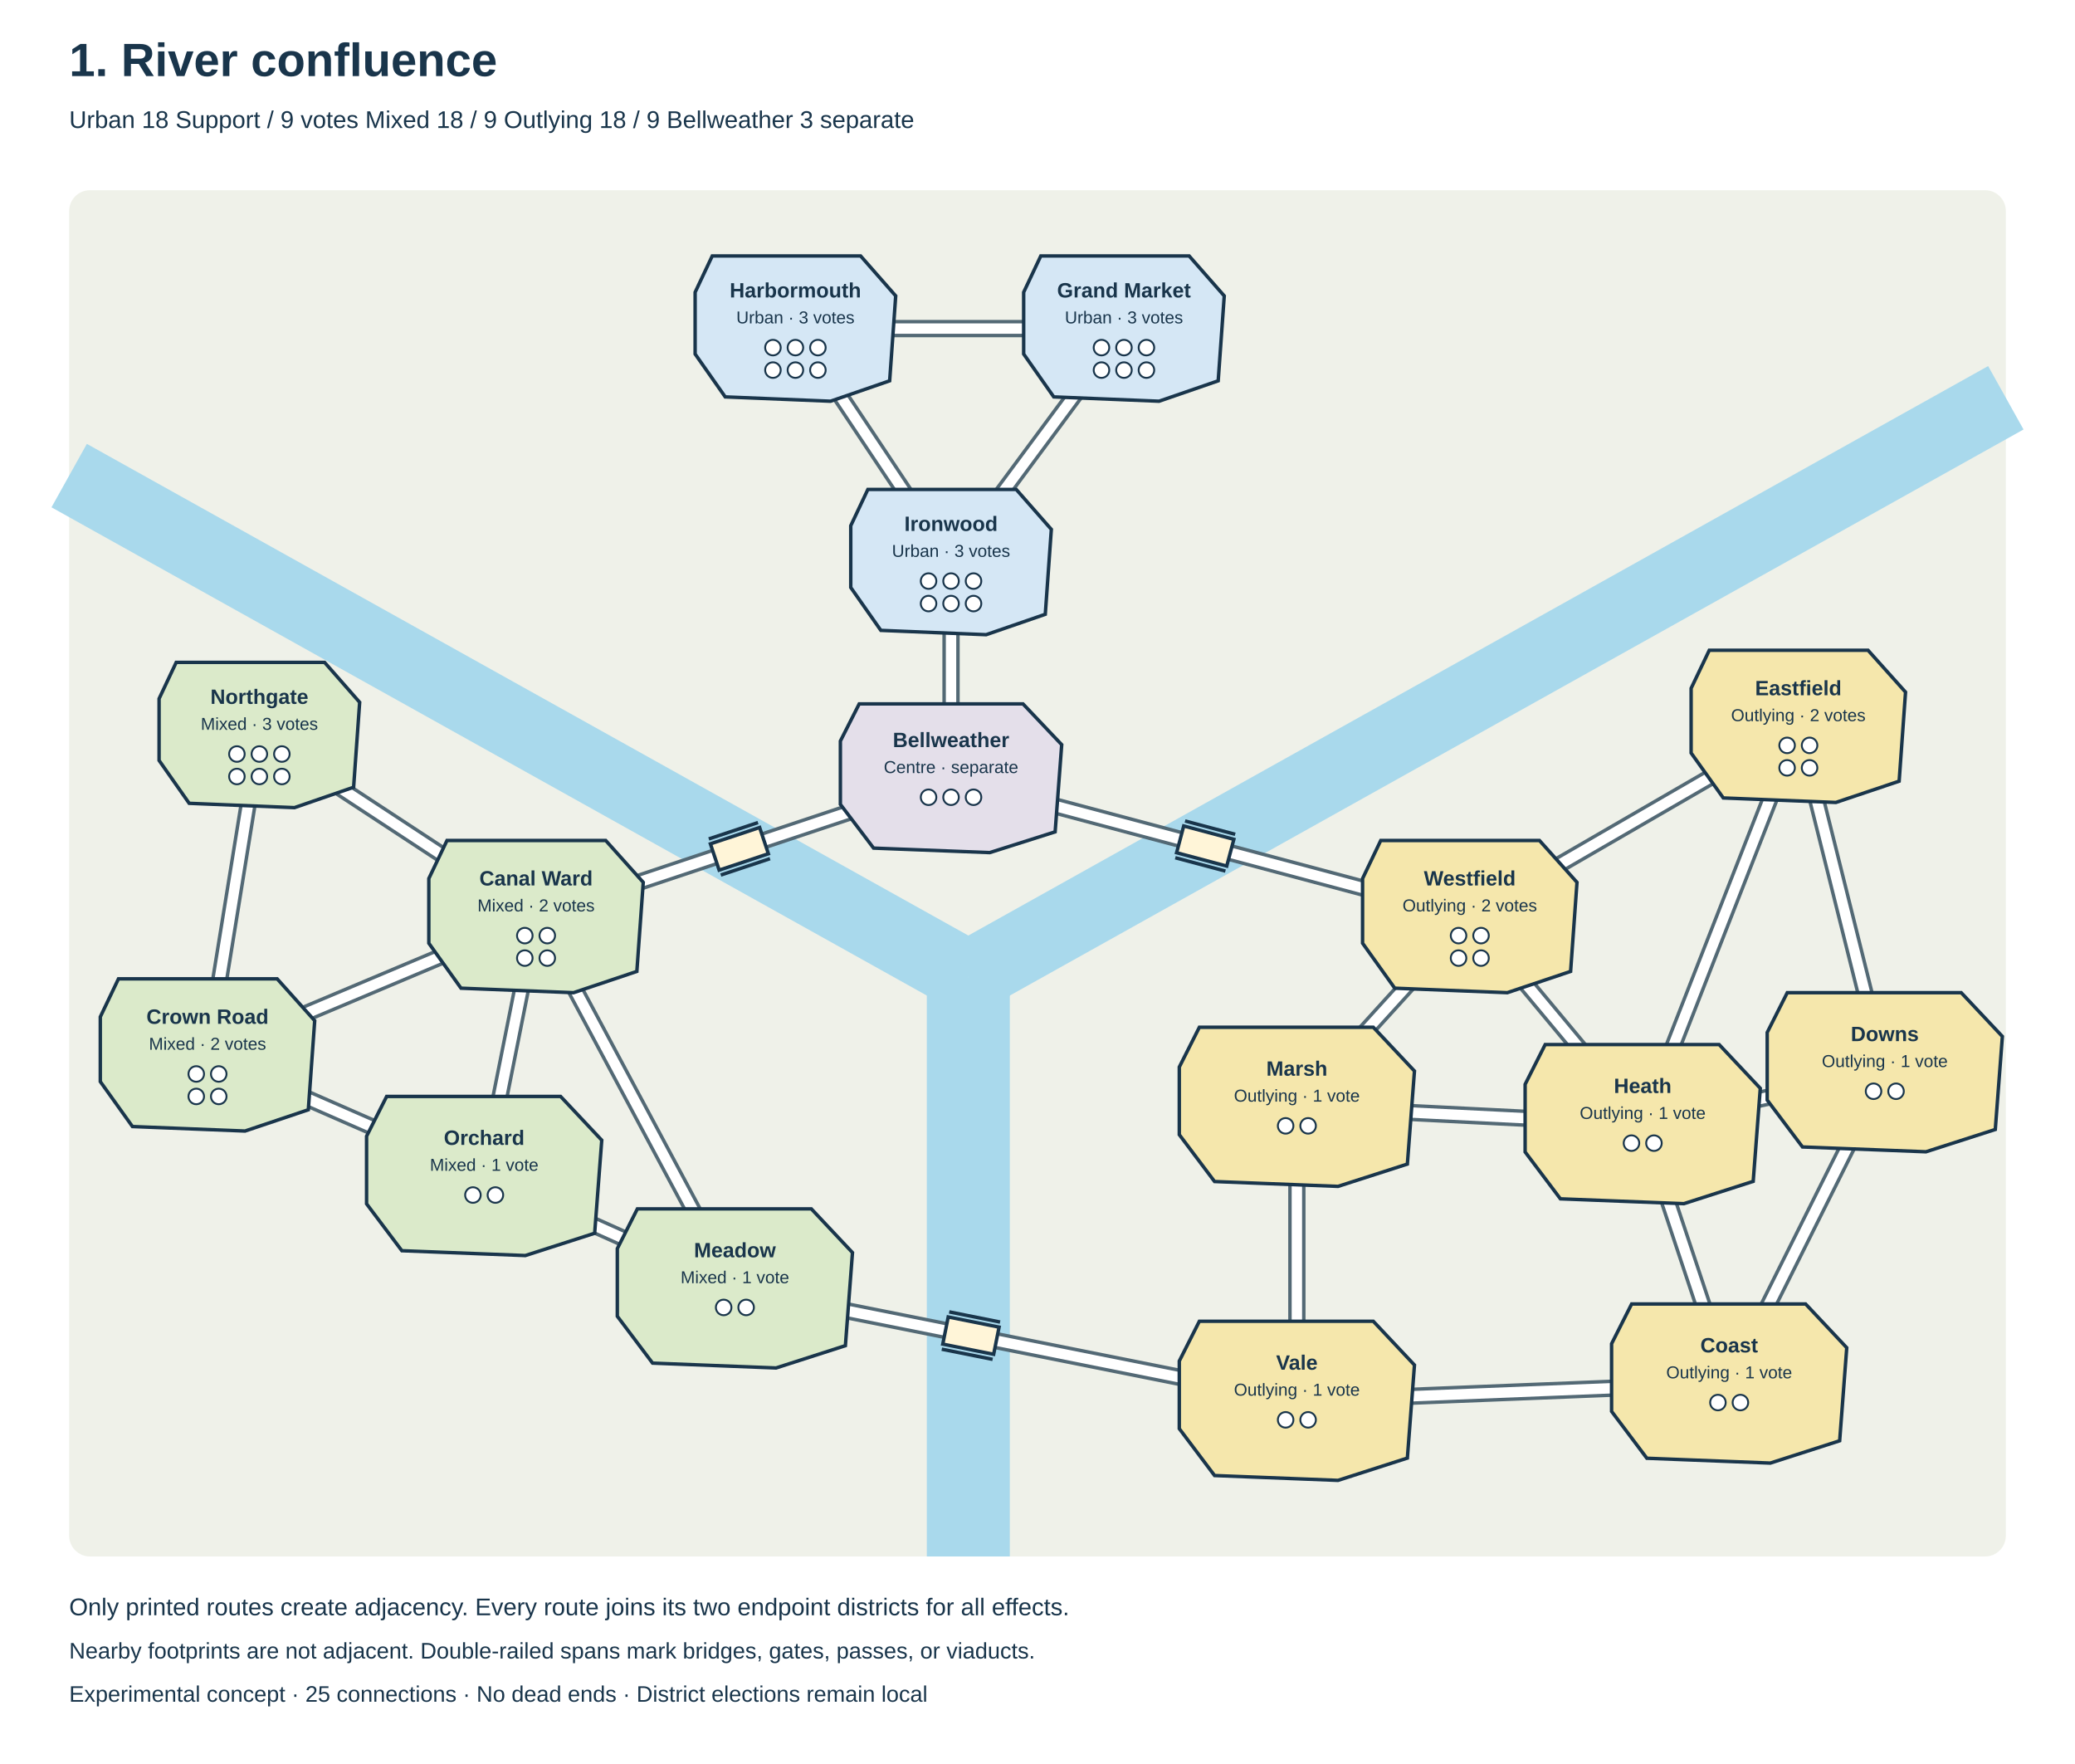
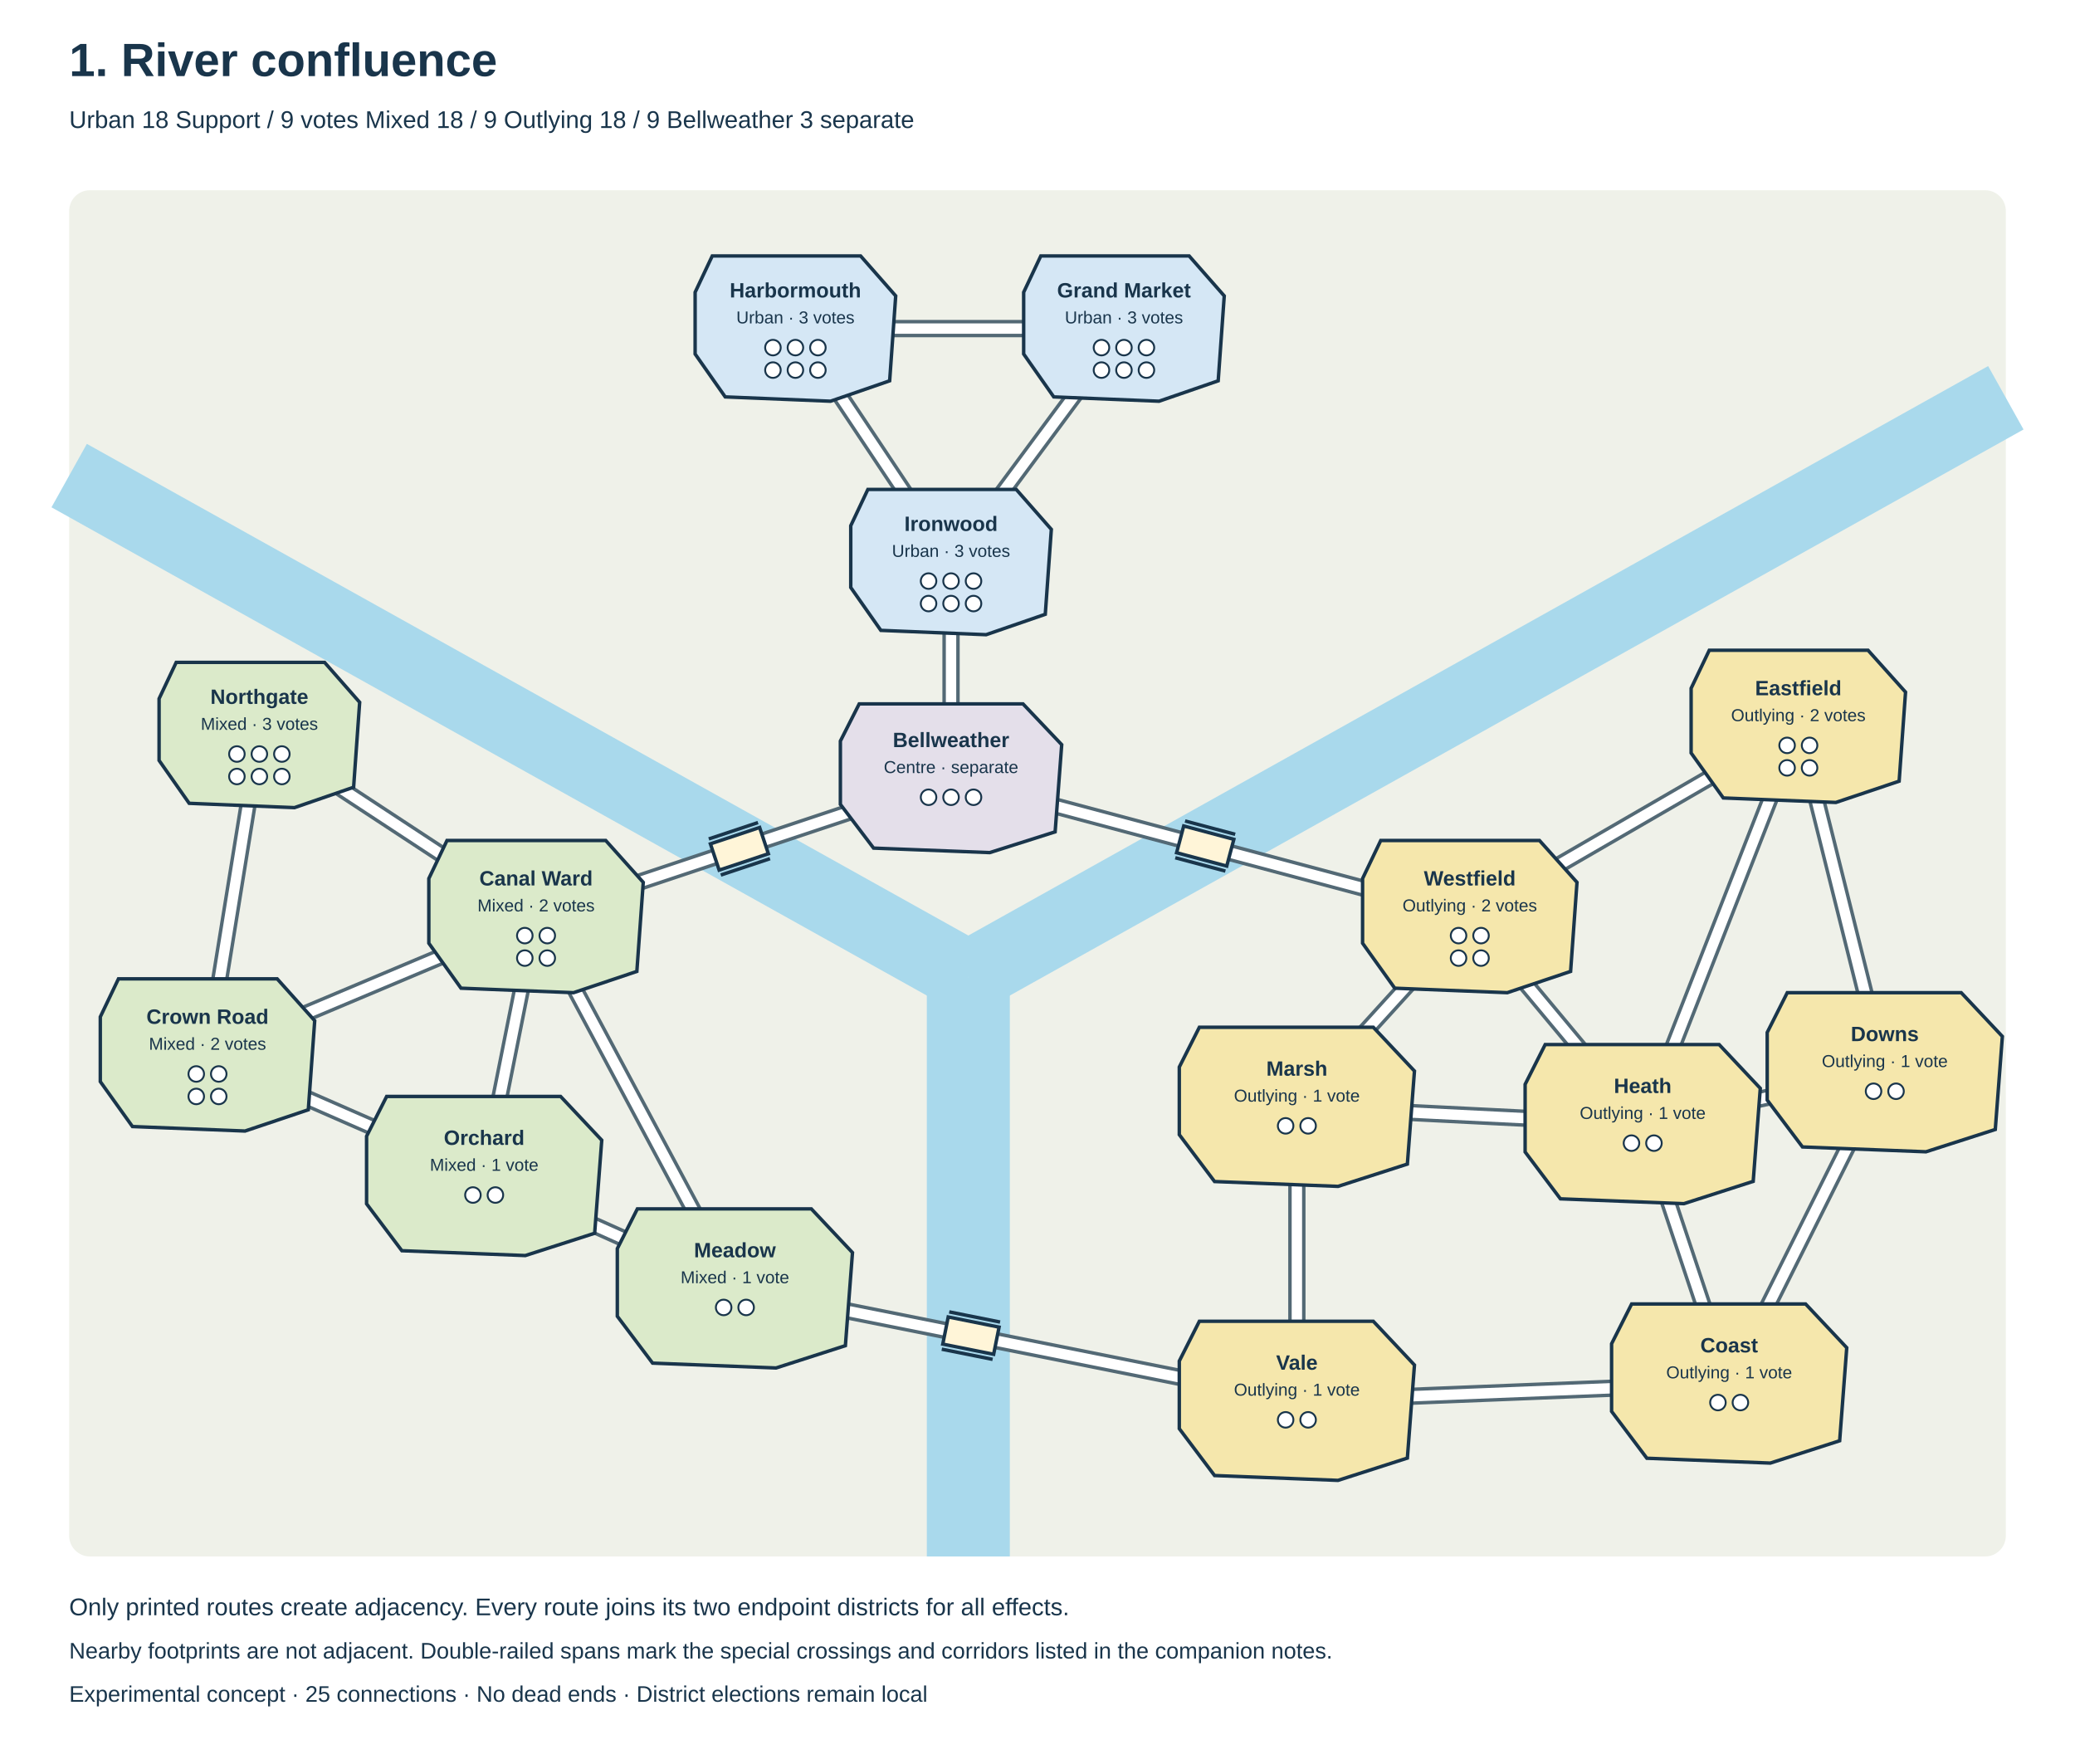
<svg xmlns="http://www.w3.org/2000/svg" viewBox="0 0 1200 1020" role="img" aria-labelledby="title desc">
  <style>text{font-family:Arial,sans-serif;fill:#19354b}.name{font-size:12px;font-weight:700}.detail{font-size:10px}.terrain{font-size:15px;font-style:italic;fill:#355564}</style>
  <rect width="1200" height="1020" fill="white" />
  <text x="40" y="44" font-size="27" font-weight="700">1. River confluence</text>
  <text x="40" y="74" font-size="14">Urban 18 Support / 9 votes     Mixed 18 / 9     Outlying 18 / 9     Bellweather 3 separate</text>
  <rect x="40" y="110" width="1120" height="790" rx="12" fill="#eff1e9" />
  <polyline points="40.0,275.0 560.0,565.0" fill="none" stroke="#a9d9ec" stroke-width="42" stroke-linejoin="round" />
  <polyline points="1160.0,230.0 560.0,565.0" fill="none" stroke="#a9d9ec" stroke-width="42" stroke-linejoin="round" />
  <polyline points="560.0,565.0 560.0,900.0" fill="none" stroke="#a9d9ec" stroke-width="48" stroke-linejoin="round" />
  <g data-route="X-E">
    <path d="M 550,450 L 310,530" fill="none" stroke="#536975" stroke-width="10" stroke-linecap="round" />
    <path d="M 550,450 L 310,530" fill="none" stroke="#ffffff" stroke-width="6" />
  </g>
  <g transform="translate(427.6 490.8) rotate(161.6)" aria-label="bridge">
    <rect x="-15" y="-8" width="30" height="16" fill="#fff5d8" stroke="#19354b" stroke-width="2" />
    <path d="M -15,-11 h30 M -15,11 h30" stroke="#19354b" stroke-width="2" />
  </g>
  <g data-route="X-I">
    <path d="M 550,450 L 850,530" fill="none" stroke="#536975" stroke-width="10" stroke-linecap="round" />
    <path d="M 550,450 L 850,530" fill="none" stroke="#ffffff" stroke-width="6" />
  </g>
  <g transform="translate(697.0 489.2) rotate(14.9)" aria-label="bridge">
    <rect x="-15" y="-8" width="30" height="16" fill="#fff5d8" stroke="#19354b" stroke-width="2" />
    <path d="M -15,-11 h30 M -15,11 h30" stroke="#19354b" stroke-width="2" />
  </g>
  <g data-route="H-N">
    <path d="M 425,745 L 750,810" fill="none" stroke="#536975" stroke-width="10" stroke-linecap="round" />
    <path d="M 425,745 L 750,810" fill="none" stroke="#ffffff" stroke-width="6" />
  </g>
  <g transform="translate(561.5 772.3) rotate(11.3)" aria-label="bridge">
    <rect x="-15" y="-8" width="30" height="16" fill="#fff5d8" stroke="#19354b" stroke-width="2" />
    <path d="M -15,-11 h30 M -15,11 h30" stroke="#19354b" stroke-width="2" />
  </g>
  <g data-route="C-X">
    <path d="M 550,325 L 550,450" fill="none" stroke="#536975" stroke-width="10" stroke-linecap="round" />
    <path d="M 550,325 L 550,450" fill="none" stroke="#ffffff" stroke-width="6" />
  </g>
  <g data-route="L-M">
    <path d="M 950,650 L 1090,620" fill="none" stroke="#536975" stroke-width="10" stroke-linecap="round" />
    <path d="M 950,650 L 1090,620" fill="none" stroke="#ffffff" stroke-width="6" />
  </g>
  <g data-route="I-K">
    <path d="M 850,530 L 750,640" fill="none" stroke="#536975" stroke-width="10" stroke-linecap="round" />
    <path d="M 850,530 L 750,640" fill="none" stroke="#ffffff" stroke-width="6" />
  </g>
  <g data-route="E-G">
    <path d="M 310,530 L 280,680" fill="none" stroke="#536975" stroke-width="10" stroke-linecap="round" />
    <path d="M 310,530 L 280,680" fill="none" stroke="#ffffff" stroke-width="6" />
  </g>
  <g data-route="I-L">
    <path d="M 850,530 L 950,650" fill="none" stroke="#536975" stroke-width="10" stroke-linecap="round" />
    <path d="M 850,530 L 950,650" fill="none" stroke="#ffffff" stroke-width="6" />
  </g>
  <g data-route="L-O">
    <path d="M 950,650 L 1000,800" fill="none" stroke="#536975" stroke-width="10" stroke-linecap="round" />
    <path d="M 950,650 L 1000,800" fill="none" stroke="#ffffff" stroke-width="6" />
  </g>
  <g data-route="G-H">
    <path d="M 280,680 L 425,745" fill="none" stroke="#536975" stroke-width="10" stroke-linecap="round" />
    <path d="M 280,680 L 425,745" fill="none" stroke="#ffffff" stroke-width="6" />
  </g>
  <g data-route="A-C">
    <path d="M 460,190 L 550,325" fill="none" stroke="#536975" stroke-width="10" stroke-linecap="round" />
    <path d="M 460,190 L 550,325" fill="none" stroke="#ffffff" stroke-width="6" />
  </g>
  <g data-route="B-C">
    <path d="M 650,190 L 550,325" fill="none" stroke="#536975" stroke-width="10" stroke-linecap="round" />
    <path d="M 650,190 L 550,325" fill="none" stroke="#ffffff" stroke-width="6" />
  </g>
  <g data-route="F-G">
    <path d="M 120,610 L 280,680" fill="none" stroke="#536975" stroke-width="10" stroke-linecap="round" />
    <path d="M 120,610 L 280,680" fill="none" stroke="#ffffff" stroke-width="6" />
  </g>
  <g data-route="D-F">
    <path d="M 150,425 L 120,610" fill="none" stroke="#536975" stroke-width="10" stroke-linecap="round" />
    <path d="M 150,425 L 120,610" fill="none" stroke="#ffffff" stroke-width="6" />
  </g>
  <g data-route="J-M">
    <path d="M 1040,420 L 1090,620" fill="none" stroke="#536975" stroke-width="10" stroke-linecap="round" />
    <path d="M 1040,420 L 1090,620" fill="none" stroke="#ffffff" stroke-width="6" />
  </g>
  <g data-route="K-N">
    <path d="M 750,640 L 750,810" fill="none" stroke="#536975" stroke-width="10" stroke-linecap="round" />
    <path d="M 750,640 L 750,810" fill="none" stroke="#ffffff" stroke-width="6" />
  </g>
  <g data-route="A-B">
    <path d="M 460,190 L 650,190" fill="none" stroke="#536975" stroke-width="10" stroke-linecap="round" />
    <path d="M 460,190 L 650,190" fill="none" stroke="#ffffff" stroke-width="6" />
  </g>
  <g data-route="D-E">
    <path d="M 150,425 L 310,530" fill="none" stroke="#536975" stroke-width="10" stroke-linecap="round" />
    <path d="M 150,425 L 310,530" fill="none" stroke="#ffffff" stroke-width="6" />
  </g>
  <g data-route="K-L">
    <path d="M 750,640 L 950,650" fill="none" stroke="#536975" stroke-width="10" stroke-linecap="round" />
    <path d="M 750,640 L 950,650" fill="none" stroke="#ffffff" stroke-width="6" />
  </g>
  <g data-route="M-O">
    <path d="M 1090,620 L 1000,800" fill="none" stroke="#536975" stroke-width="10" stroke-linecap="round" />
    <path d="M 1090,620 L 1000,800" fill="none" stroke="#ffffff" stroke-width="6" />
  </g>
  <g data-route="E-F">
    <path d="M 310,530 L 120,610" fill="none" stroke="#536975" stroke-width="10" stroke-linecap="round" />
    <path d="M 310,530 L 120,610" fill="none" stroke="#ffffff" stroke-width="6" />
  </g>
  <g data-route="I-J">
    <path d="M 850,530 L 1040,420" fill="none" stroke="#536975" stroke-width="10" stroke-linecap="round" />
    <path d="M 850,530 L 1040,420" fill="none" stroke="#ffffff" stroke-width="6" />
  </g>
  <g data-route="E-H">
    <path d="M 310,530 L 425,745" fill="none" stroke="#536975" stroke-width="10" stroke-linecap="round" />
    <path d="M 310,530 L 425,745" fill="none" stroke="#ffffff" stroke-width="6" />
  </g>
  <g data-route="J-L">
    <path d="M 1040,420 L 950,650" fill="none" stroke="#536975" stroke-width="10" stroke-linecap="round" />
    <path d="M 1040,420 L 950,650" fill="none" stroke="#ffffff" stroke-width="6" />
  </g>
  <g data-route="N-O">
    <path d="M 750,810 L 1000,800" fill="none" stroke="#536975" stroke-width="10" stroke-linecap="round" />
    <path d="M 750,810 L 1000,800" fill="none" stroke="#ffffff" stroke-width="6" />
  </g>
  <g data-district="A">
    <polygon points="411.9,148.0 497.7,148.0 518.0,171.1 514.5,220.2 480.3,232.0 419.4,229.5 402.0,204.7 402.0,169.0" fill="#d5e7f5" stroke="#19354b" stroke-width="2" />
    <text class="name" x="460" y="172" text-anchor="middle">Harbormouth</text>
    <text class="detail" x="460" y="187" text-anchor="middle">Urban · 3 votes</text>
    <circle cx="447.0" cy="201" r="4.5" fill="white" stroke="#19354b" stroke-width="1.1" />
    <circle cx="460.0" cy="201" r="4.5" fill="white" stroke="#19354b" stroke-width="1.1" />
    <circle cx="473.0" cy="201" r="4.5" fill="white" stroke="#19354b" stroke-width="1.1" />
    <circle cx="447.0" cy="214" r="4.5" fill="white" stroke="#19354b" stroke-width="1.1" />
    <circle cx="460.0" cy="214" r="4.5" fill="white" stroke="#19354b" stroke-width="1.1" />
    <circle cx="473.0" cy="214" r="4.5" fill="white" stroke="#19354b" stroke-width="1.1" />
  </g>
  <g data-district="B">
    <polygon points="601.9,148.0 687.7,148.0 708.0,171.1 704.5,220.2 670.3,232.0 609.4,229.5 592.0,204.7 592.0,169.0" fill="#d5e7f5" stroke="#19354b" stroke-width="2" />
    <text class="name" x="650" y="172" text-anchor="middle">Grand Market</text>
    <text class="detail" x="650" y="187" text-anchor="middle">Urban · 3 votes</text>
    <circle cx="637.0" cy="201" r="4.5" fill="white" stroke="#19354b" stroke-width="1.1" />
    <circle cx="650.0" cy="201" r="4.5" fill="white" stroke="#19354b" stroke-width="1.1" />
    <circle cx="663.0" cy="201" r="4.5" fill="white" stroke="#19354b" stroke-width="1.1" />
    <circle cx="637.0" cy="214" r="4.5" fill="white" stroke="#19354b" stroke-width="1.1" />
    <circle cx="650.0" cy="214" r="4.5" fill="white" stroke="#19354b" stroke-width="1.1" />
    <circle cx="663.0" cy="214" r="4.5" fill="white" stroke="#19354b" stroke-width="1.1" />
  </g>
  <g data-district="C">
    <polygon points="501.9,283.0 587.7,283.0 608.0,306.1 604.5,355.2 570.3,367.0 509.4,364.5 492.0,339.7 492.0,304.0" fill="#d5e7f5" stroke="#19354b" stroke-width="2" />
    <text class="name" x="550" y="307" text-anchor="middle">Ironwood</text>
    <text class="detail" x="550" y="322" text-anchor="middle">Urban · 3 votes</text>
    <circle cx="537.0" cy="336" r="4.5" fill="white" stroke="#19354b" stroke-width="1.1" />
    <circle cx="550.0" cy="336" r="4.5" fill="white" stroke="#19354b" stroke-width="1.1" />
    <circle cx="563.0" cy="336" r="4.5" fill="white" stroke="#19354b" stroke-width="1.1" />
    <circle cx="537.0" cy="349" r="4.5" fill="white" stroke="#19354b" stroke-width="1.1" />
    <circle cx="550.0" cy="349" r="4.5" fill="white" stroke="#19354b" stroke-width="1.1" />
    <circle cx="563.0" cy="349" r="4.5" fill="white" stroke="#19354b" stroke-width="1.1" />
  </g>
  <g data-district="X">
    <polygon points="496.9,407.0 591.6,407.0 614.0,430.6 610.2,481.0 572.4,493.0 505.2,490.4 486.0,465.1 486.0,428.5" fill="#e4dfea" stroke="#19354b" stroke-width="2" />
    <text class="name" x="550" y="432" text-anchor="middle">Bellweather</text>
    <text class="detail" x="550" y="447" text-anchor="middle">Centre · separate</text>
    <circle cx="537.0" cy="461" r="4.5" fill="white" stroke="#19354b" stroke-width="1.1" />
    <circle cx="550.0" cy="461" r="4.5" fill="white" stroke="#19354b" stroke-width="1.1" />
    <circle cx="563.0" cy="461" r="4.5" fill="white" stroke="#19354b" stroke-width="1.1" />
  </g>
  <g data-district="D">
    <polygon points="101.9,383.0 187.7,383.0 208.0,406.1 204.5,455.2 170.3,467.0 109.4,464.5 92.0,439.7 92.0,404.0" fill="#dbeaca" stroke="#19354b" stroke-width="2" />
    <text class="name" x="150" y="407" text-anchor="middle">Northgate</text>
    <text class="detail" x="150" y="422" text-anchor="middle">Mixed · 3 votes</text>
    <circle cx="137.0" cy="436" r="4.5" fill="white" stroke="#19354b" stroke-width="1.1" />
    <circle cx="150.0" cy="436" r="4.5" fill="white" stroke="#19354b" stroke-width="1.1" />
    <circle cx="163.0" cy="436" r="4.5" fill="white" stroke="#19354b" stroke-width="1.1" />
    <circle cx="137.0" cy="449" r="4.5" fill="white" stroke="#19354b" stroke-width="1.1" />
    <circle cx="150.0" cy="449" r="4.5" fill="white" stroke="#19354b" stroke-width="1.1" />
    <circle cx="163.0" cy="449" r="4.5" fill="white" stroke="#19354b" stroke-width="1.1" />
  </g>
  <g data-district="E">
    <polygon points="258.5,486.0 350.3,486.0 372.0,510.2 368.3,561.7 331.7,574.0 266.6,571.4 248.0,545.4 248.0,508.0" fill="#dbeaca" stroke="#19354b" stroke-width="2" />
    <text class="name" x="310" y="512" text-anchor="middle">Canal Ward</text>
    <text class="detail" x="310" y="527" text-anchor="middle">Mixed · 2 votes</text>
    <circle cx="303.5" cy="541" r="4.5" fill="white" stroke="#19354b" stroke-width="1.1" />
    <circle cx="316.5" cy="541" r="4.5" fill="white" stroke="#19354b" stroke-width="1.1" />
    <circle cx="303.5" cy="554" r="4.5" fill="white" stroke="#19354b" stroke-width="1.1" />
    <circle cx="316.5" cy="554" r="4.5" fill="white" stroke="#19354b" stroke-width="1.1" />
  </g>
  <g data-district="F">
    <polygon points="68.5,566.0 160.3,566.0 182.0,590.2 178.3,641.7 141.7,654.0 76.6,651.4 58.0,625.4 58.0,588.0" fill="#dbeaca" stroke="#19354b" stroke-width="2" />
    <text class="name" x="120" y="592" text-anchor="middle">Crown Road</text>
    <text class="detail" x="120" y="607" text-anchor="middle">Mixed · 2 votes</text>
    <circle cx="113.5" cy="621" r="4.5" fill="white" stroke="#19354b" stroke-width="1.1" />
    <circle cx="126.5" cy="621" r="4.5" fill="white" stroke="#19354b" stroke-width="1.1" />
    <circle cx="113.5" cy="634" r="4.5" fill="white" stroke="#19354b" stroke-width="1.1" />
    <circle cx="126.5" cy="634" r="4.5" fill="white" stroke="#19354b" stroke-width="1.1" />
  </g>
  <g data-district="G">
    <polygon points="223.6,634.0 324.2,634.0 348.0,659.3 343.9,713.1 303.8,726.0 232.4,723.2 212.0,696.1 212.0,657.0" fill="#dbeaca" stroke="#19354b" stroke-width="2" />
    <text class="name" x="280" y="662" text-anchor="middle">Orchard</text>
    <text class="detail" x="280" y="677" text-anchor="middle">Mixed · 1 vote</text>
    <circle cx="273.5" cy="691" r="4.5" fill="white" stroke="#19354b" stroke-width="1.1" />
    <circle cx="286.5" cy="691" r="4.5" fill="white" stroke="#19354b" stroke-width="1.1" />
  </g>
  <g data-district="H">
    <polygon points="368.6,699.0 469.2,699.0 493.0,724.3 488.9,778.1 448.8,791.0 377.4,788.2 357.0,761.1 357.0,722.0" fill="#dbeaca" stroke="#19354b" stroke-width="2" />
    <text class="name" x="425" y="727" text-anchor="middle">Meadow</text>
    <text class="detail" x="425" y="742" text-anchor="middle">Mixed · 1 vote</text>
    <circle cx="418.5" cy="756" r="4.5" fill="white" stroke="#19354b" stroke-width="1.1" />
    <circle cx="431.5" cy="756" r="4.5" fill="white" stroke="#19354b" stroke-width="1.1" />
  </g>
  <g data-district="I">
    <polygon points="798.5,486.0 890.3,486.0 912.0,510.2 908.3,561.7 871.7,574.0 806.6,571.4 788.0,545.4 788.0,508.0" fill="#f5e7ac" stroke="#19354b" stroke-width="2" />
    <text class="name" x="850" y="512" text-anchor="middle">Westfield</text>
    <text class="detail" x="850" y="527" text-anchor="middle">Outlying · 2 votes</text>
    <circle cx="843.5" cy="541" r="4.5" fill="white" stroke="#19354b" stroke-width="1.1" />
    <circle cx="856.5" cy="541" r="4.5" fill="white" stroke="#19354b" stroke-width="1.1" />
    <circle cx="843.5" cy="554" r="4.5" fill="white" stroke="#19354b" stroke-width="1.1" />
    <circle cx="856.5" cy="554" r="4.5" fill="white" stroke="#19354b" stroke-width="1.1" />
  </g>
  <g data-district="J">
    <polygon points="988.5,376.0 1080.3,376.0 1102.0,400.2 1098.3,451.7 1061.7,464.0 996.6,461.4 978.0,435.4 978.0,398.0" fill="#f5e7ac" stroke="#19354b" stroke-width="2" />
    <text class="name" x="1040" y="402" text-anchor="middle">Eastfield</text>
    <text class="detail" x="1040" y="417" text-anchor="middle">Outlying · 2 votes</text>
    <circle cx="1033.5" cy="431" r="4.5" fill="white" stroke="#19354b" stroke-width="1.1" />
    <circle cx="1046.5" cy="431" r="4.5" fill="white" stroke="#19354b" stroke-width="1.1" />
    <circle cx="1033.5" cy="444" r="4.5" fill="white" stroke="#19354b" stroke-width="1.1" />
    <circle cx="1046.5" cy="444" r="4.5" fill="white" stroke="#19354b" stroke-width="1.1" />
  </g>
  <g data-district="K">
    <polygon points="693.6,594.0 794.2,594.0 818.0,619.3 813.9,673.1 773.8,686.0 702.4,683.2 682.0,656.1 682.0,617.0" fill="#f5e7ac" stroke="#19354b" stroke-width="2" />
    <text class="name" x="750" y="622" text-anchor="middle">Marsh</text>
    <text class="detail" x="750" y="637" text-anchor="middle">Outlying · 1 vote</text>
    <circle cx="743.5" cy="651" r="4.5" fill="white" stroke="#19354b" stroke-width="1.1" />
    <circle cx="756.5" cy="651" r="4.5" fill="white" stroke="#19354b" stroke-width="1.1" />
  </g>
  <g data-district="L">
    <polygon points="893.6,604.0 994.2,604.0 1018.0,629.3 1013.9,683.1 973.8,696.0 902.4,693.2 882.0,666.1 882.0,627.0" fill="#f5e7ac" stroke="#19354b" stroke-width="2" />
    <text class="name" x="950" y="632" text-anchor="middle">Heath</text>
    <text class="detail" x="950" y="647" text-anchor="middle">Outlying · 1 vote</text>
    <circle cx="943.5" cy="661" r="4.5" fill="white" stroke="#19354b" stroke-width="1.1" />
    <circle cx="956.5" cy="661" r="4.5" fill="white" stroke="#19354b" stroke-width="1.1" />
  </g>
  <g data-district="M">
    <polygon points="1033.6,574.0 1134.2,574.0 1158.0,599.3 1153.9,653.1 1113.8,666.0 1042.4,663.2 1022.0,636.1 1022.0,597.0" fill="#f5e7ac" stroke="#19354b" stroke-width="2" />
    <text class="name" x="1090" y="602" text-anchor="middle">Downs</text>
    <text class="detail" x="1090" y="617" text-anchor="middle">Outlying · 1 vote</text>
    <circle cx="1083.5" cy="631" r="4.5" fill="white" stroke="#19354b" stroke-width="1.1" />
    <circle cx="1096.5" cy="631" r="4.5" fill="white" stroke="#19354b" stroke-width="1.1" />
  </g>
  <g data-district="N">
    <polygon points="693.6,764.0 794.2,764.0 818.0,789.3 813.9,843.1 773.8,856.0 702.4,853.2 682.0,826.1 682.0,787.0" fill="#f5e7ac" stroke="#19354b" stroke-width="2" />
    <text class="name" x="750" y="792" text-anchor="middle">Vale</text>
    <text class="detail" x="750" y="807" text-anchor="middle">Outlying · 1 vote</text>
    <circle cx="743.5" cy="821" r="4.5" fill="white" stroke="#19354b" stroke-width="1.1" />
    <circle cx="756.5" cy="821" r="4.5" fill="white" stroke="#19354b" stroke-width="1.1" />
  </g>
  <g data-district="O">
    <polygon points="943.6,754.0 1044.2,754.0 1068.0,779.3 1063.9,833.1 1023.8,846.0 952.4,843.2 932.0,816.1 932.0,777.0" fill="#f5e7ac" stroke="#19354b" stroke-width="2" />
    <text class="name" x="1000" y="782" text-anchor="middle">Coast</text>
    <text class="detail" x="1000" y="797" text-anchor="middle">Outlying · 1 vote</text>
    <circle cx="993.5" cy="811" r="4.5" fill="white" stroke="#19354b" stroke-width="1.1" />
    <circle cx="1006.5" cy="811" r="4.5" fill="white" stroke="#19354b" stroke-width="1.1" />
  </g>
  <text x="40" y="934" font-size="14">Only printed routes create adjacency. Every route joins its two endpoint districts for all effects.</text>
-   <text x="40" y="959" font-size="13">Nearby footprints are not adjacent. Double-railed spans mark bridges, gates, passes, or viaducts.</text>
+   <text x="40" y="959" font-size="13">Nearby footprints are not adjacent. Double-railed spans mark the special crossings and corridors listed in the companion notes.</text>
  <text x="40" y="984" font-size="13">Experimental concept · 25 connections · No dead ends · District elections remain local</text>
</svg>
